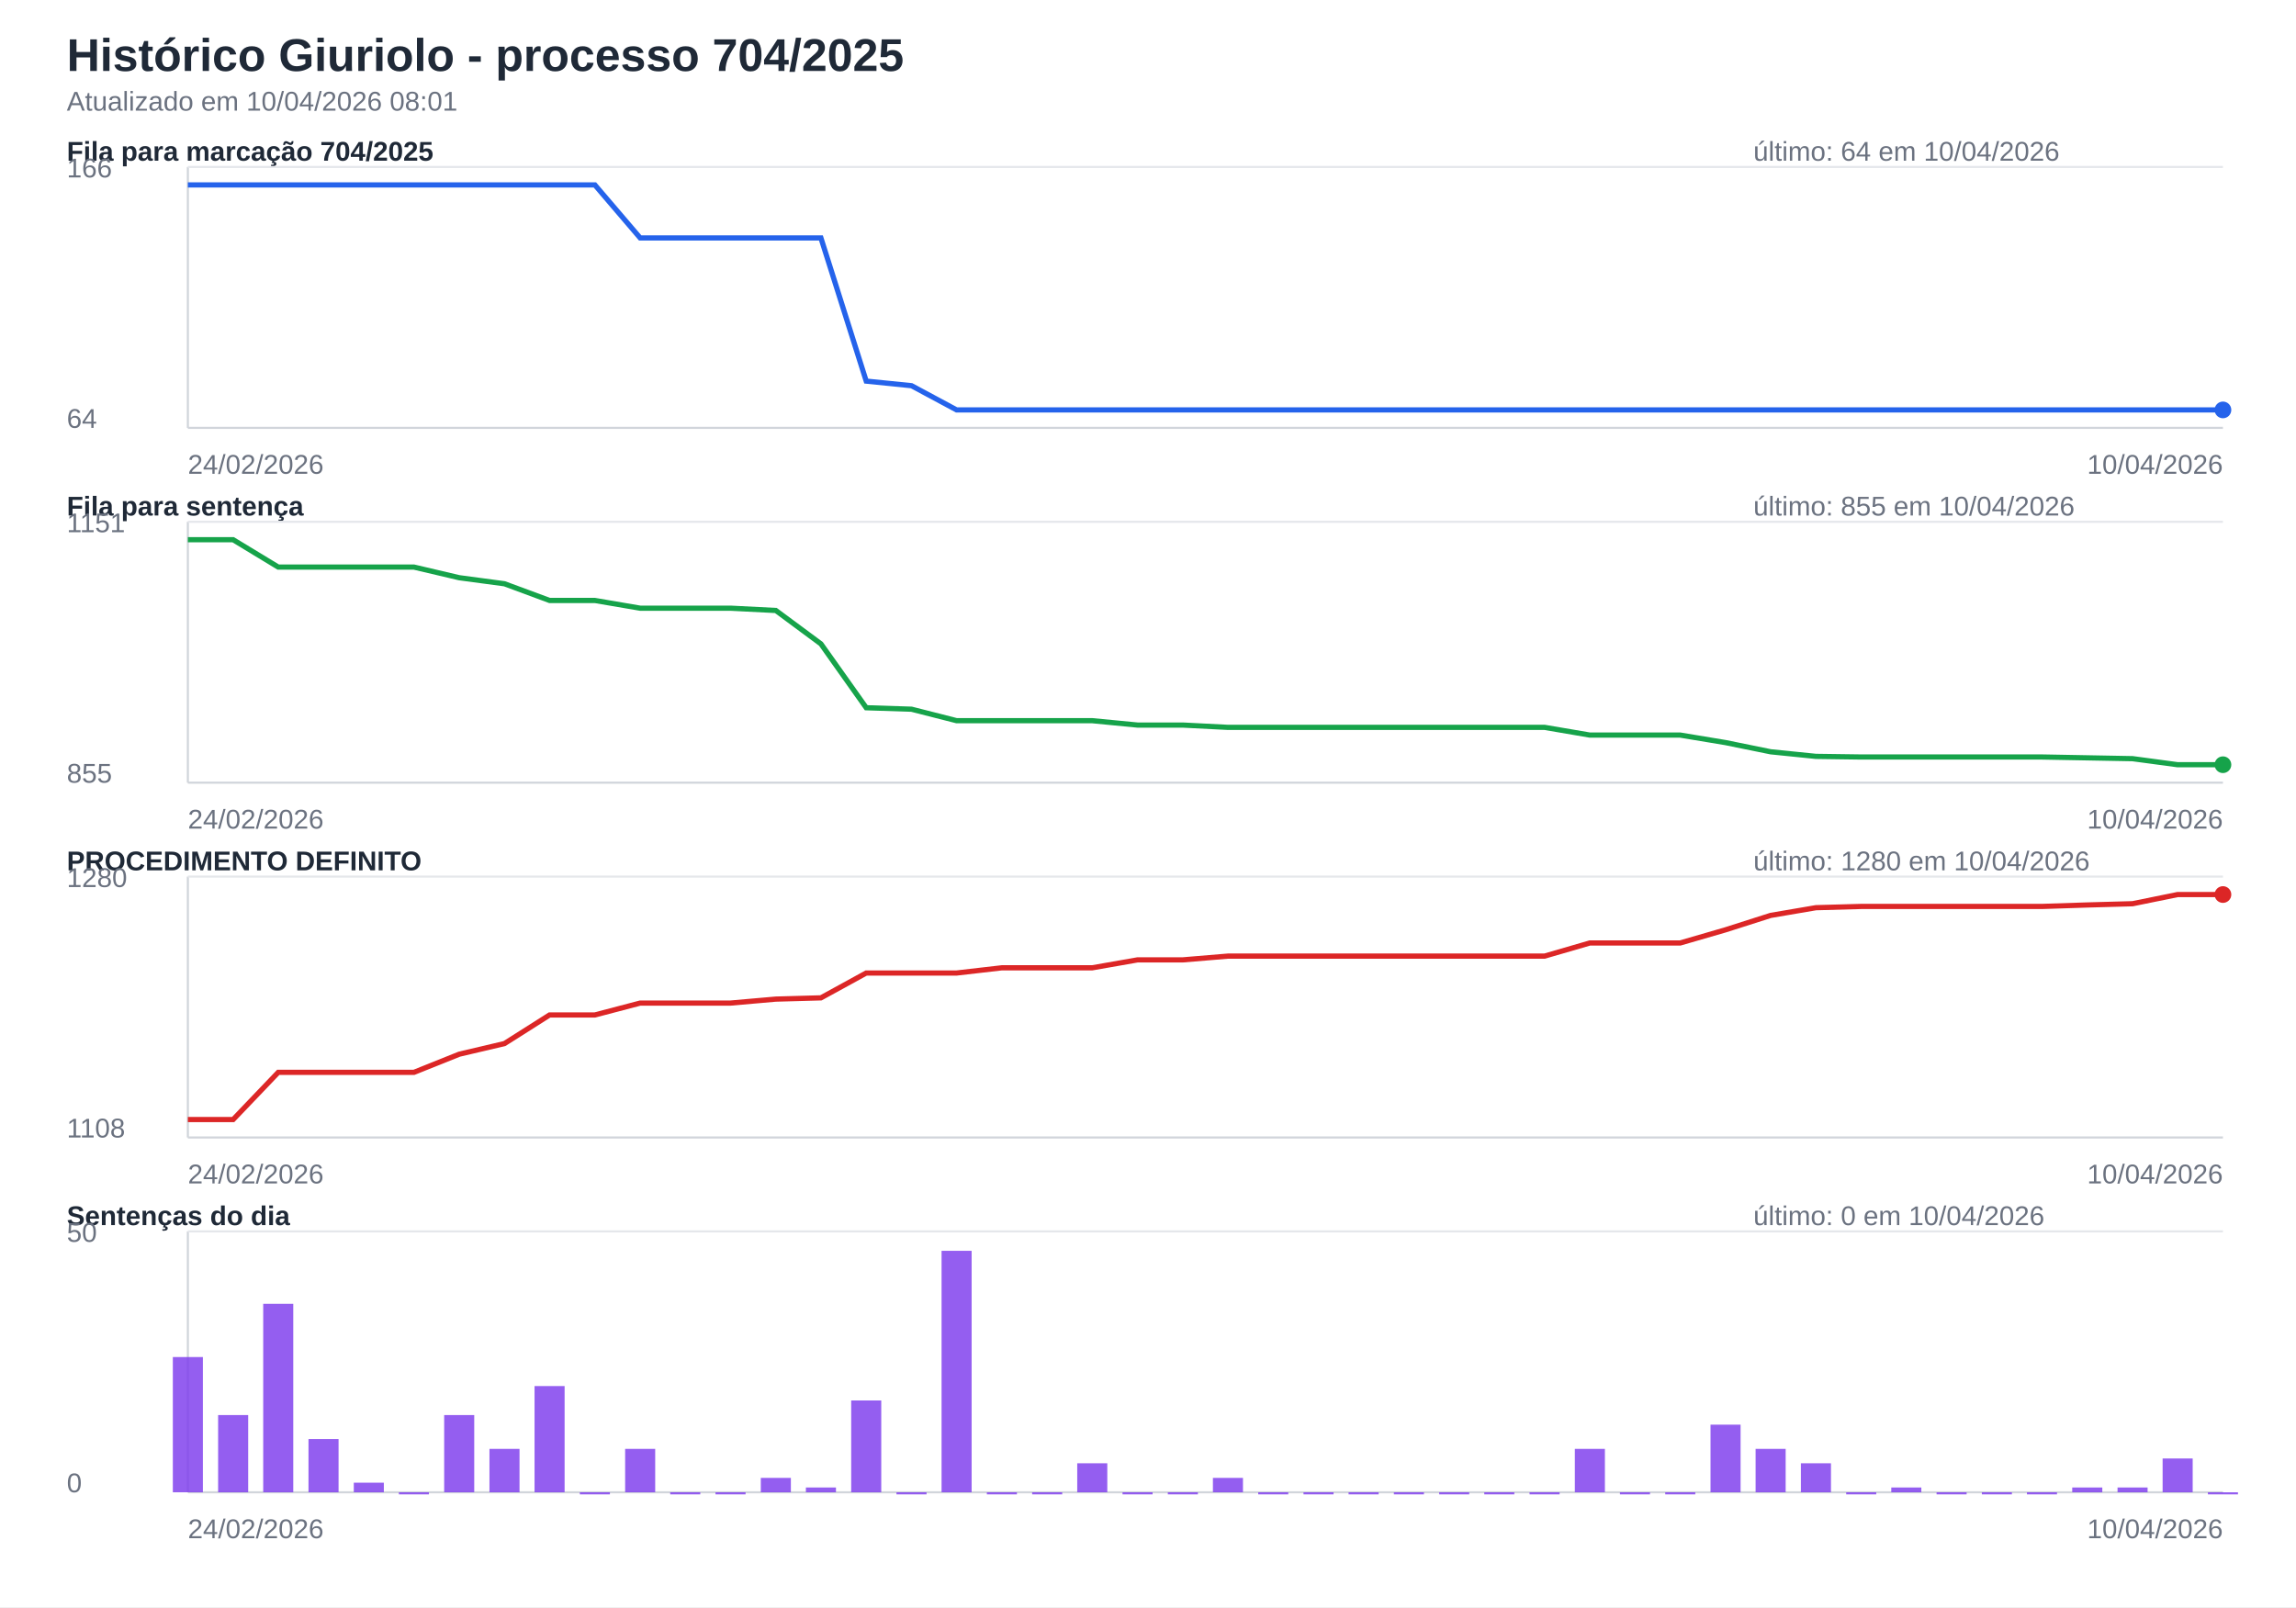
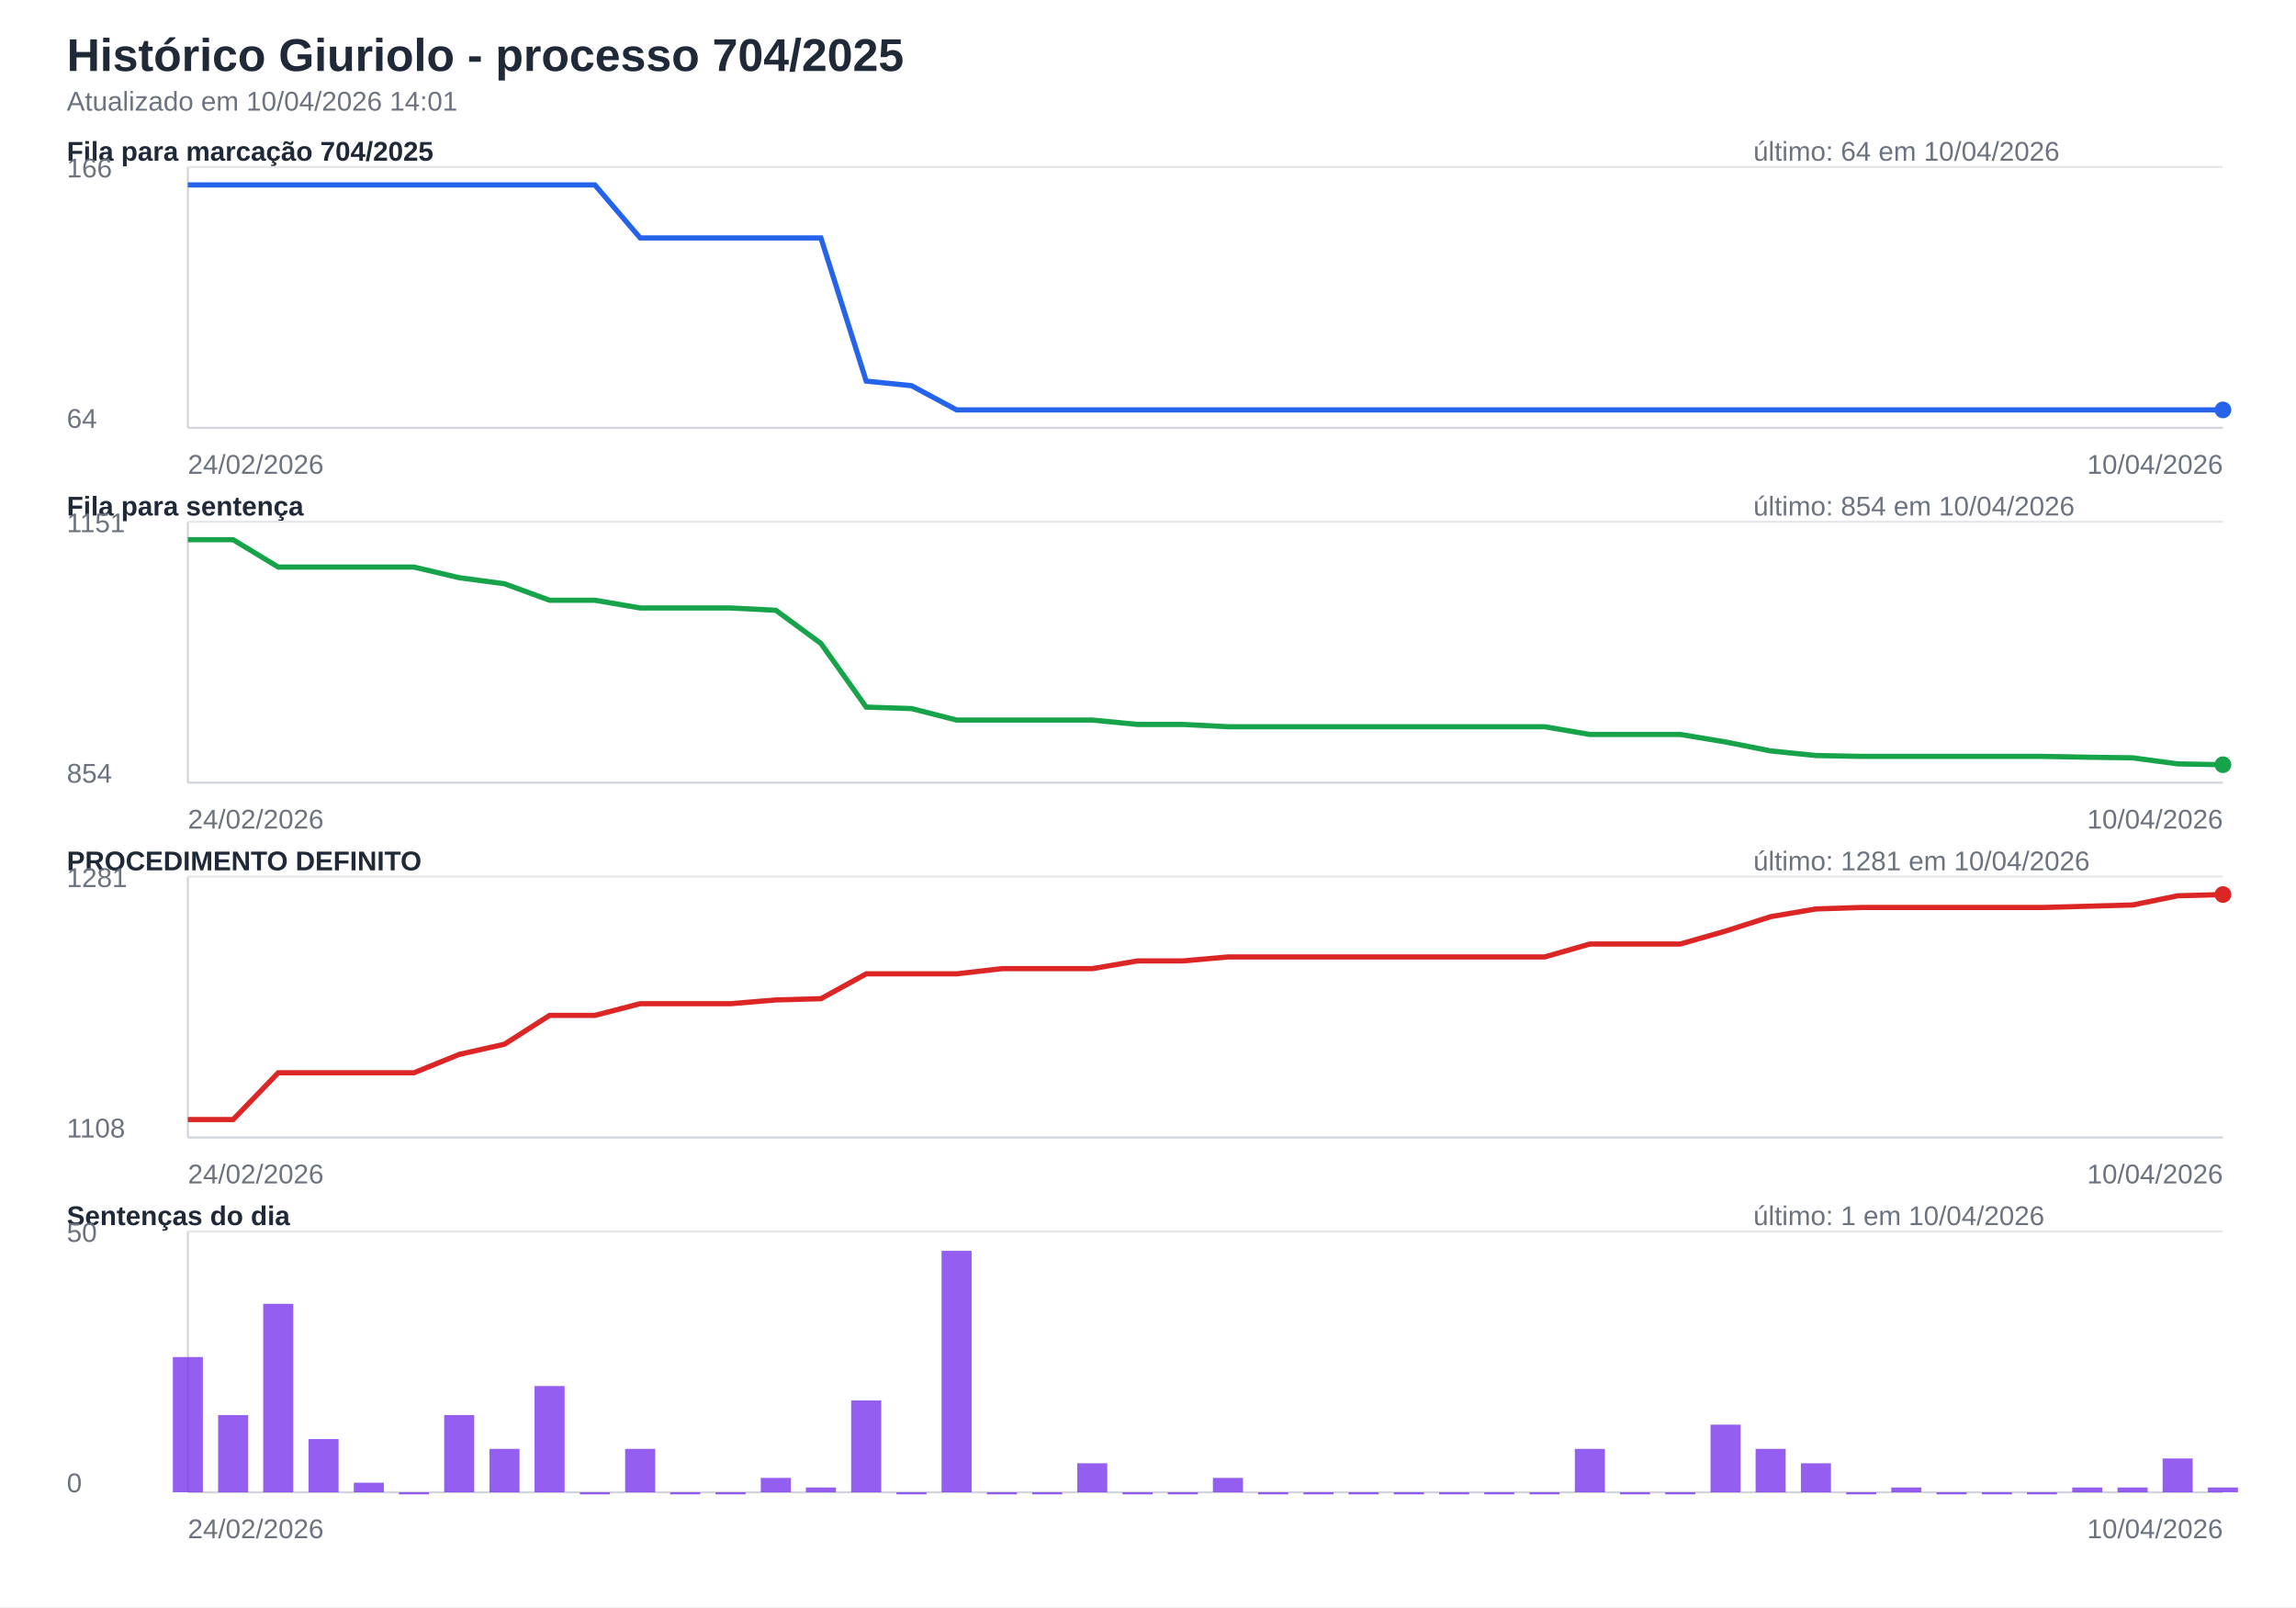
<svg xmlns="http://www.w3.org/2000/svg" width="1100" height="770" viewBox="0 0 1100 770">
  <rect width="100%" height="100%" fill="#ffffff" />
  <style>text{font-family:Segoe UI,Arial,sans-serif;font-size:13px;fill:#1f2937}.titulo{font-size:22px;font-weight:700}.sub{fill:#6b7280}.eixo{stroke:#d1d5db;stroke-width:1}.grade{stroke:#e5e7eb;stroke-width:1}.linha{fill:none;stroke-width:2.5}.barra{opacity:.82}</style>
  <text class="titulo" x="32" y="34">Histórico Giuriolo - processo 704/2025</text>
-   <text class="sub" x="32" y="53">Atualizado em 10/04/2026 08:01</text>
+   <text class="sub" x="32" y="53">Atualizado em 10/04/2026 14:01</text>
  <text x="32" y="77" font-weight="700">Fila para marcação 704/2025</text>
  <text class="sub" x="840" y="77">último: 64 em 10/04/2026</text>
  <line class="eixo" x1="90" y1="205" x2="1065" y2="205" />
  <line class="eixo" x1="90" y1="80" x2="90" y2="205" />
  <line class="grade" x1="90" y1="80" x2="1065" y2="80" />
  <text class="sub" x="32" y="85">166</text>
  <text class="sub" x="32" y="205">64</text>
  <path class="linha" stroke="#2563eb" d="M90.0,88.6 L111.7,88.6 L133.3,88.6 L155.0,88.6 L176.7,88.6 L198.3,88.6 L220.0,88.6 L241.7,88.6 L263.3,88.6 L285.0,88.6 L306.7,114.0 L328.3,114.0 L350.0,114.0 L371.7,114.0 L393.3,114.0 L415.0,182.6 L436.7,184.8 L458.3,196.4 L480.0,196.4 L501.7,196.4 L523.3,196.4 L545.0,196.4 L566.7,196.4 L588.3,196.4 L610.0,196.4 L631.7,196.4 L653.3,196.4 L675.0,196.4 L696.7,196.4 L718.3,196.4 L740.0,196.4 L761.7,196.4 L783.3,196.4 L805.0,196.4 L826.7,196.4 L848.3,196.4 L870.0,196.4 L891.7,196.4 L913.3,196.4 L935.0,196.4 L956.7,196.4 L978.3,196.4 L1000.0,196.4 L1021.7,196.4 L1043.3,196.4 L1065.0,196.4" />
  <circle cx="1065.0" cy="196.4" r="4" fill="#2563eb" />
  <text class="sub" x="90" y="227">24/02/2026</text>
  <text class="sub" text-anchor="end" x="1065" y="227">10/04/2026</text>
  <text x="32" y="247" font-weight="700">Fila para sentença</text>
-   <text class="sub" x="840" y="247">último: 855 em 10/04/2026</text>
+   <text class="sub" x="840" y="247">último: 854 em 10/04/2026</text>
  <line class="eixo" x1="90" y1="375" x2="1065" y2="375" />
  <line class="eixo" x1="90" y1="250" x2="90" y2="375" />
  <line class="grade" x1="90" y1="250" x2="1065" y2="250" />
  <text class="sub" x="32" y="255">1151</text>
-   <text class="sub" x="32" y="375">855</text>
-   <path class="linha" stroke="#16a34a" d="M90.0,258.6 L111.7,258.6 L133.3,271.7 L155.0,271.7 L176.7,271.7 L198.3,271.7 L220.0,276.8 L241.7,279.7 L263.3,287.7 L285.0,287.7 L306.7,291.4 L328.3,291.4 L350.0,291.4 L371.7,292.5 L393.3,308.5 L415.0,339.1 L436.7,339.8 L458.3,345.3 L480.0,345.3 L501.7,345.3 L523.3,345.3 L545.0,347.4 L566.7,347.4 L588.3,348.5 L610.0,348.5 L631.7,348.5 L653.3,348.5 L675.0,348.5 L696.7,348.5 L718.3,348.5 L740.0,348.5 L761.7,352.2 L783.3,352.2 L805.0,352.2 L826.7,355.8 L848.3,360.2 L870.0,362.4 L891.7,362.7 L913.3,362.7 L935.0,362.7 L956.7,362.7 L978.3,362.7 L1000.0,363.1 L1021.7,363.5 L1043.3,366.4 L1065.0,366.4" />
+   <text class="sub" x="32" y="375">854</text>
+   <path class="linha" stroke="#16a34a" d="M90.0,258.6 L111.7,258.6 L133.3,271.7 L155.0,271.7 L176.7,271.7 L198.3,271.7 L220.0,276.8 L241.7,279.7 L263.3,287.6 L285.0,287.6 L306.7,291.3 L328.3,291.3 L350.0,291.3 L371.7,292.4 L393.3,308.3 L415.0,338.8 L436.7,339.5 L458.3,345.0 L480.0,345.0 L501.7,345.0 L523.3,345.0 L545.0,347.1 L566.7,347.1 L588.3,348.2 L610.0,348.2 L631.7,348.2 L653.3,348.2 L675.0,348.2 L696.7,348.2 L718.3,348.2 L740.0,348.2 L761.7,351.9 L783.3,351.9 L805.0,351.9 L826.7,355.5 L848.3,359.8 L870.0,362.0 L891.7,362.4 L913.3,362.4 L935.0,362.4 L956.7,362.4 L978.3,362.4 L1000.0,362.8 L1021.7,363.1 L1043.3,366.0 L1065.0,366.4" />
  <circle cx="1065.0" cy="366.4" r="4" fill="#16a34a" />
  <text class="sub" x="90" y="397">24/02/2026</text>
  <text class="sub" text-anchor="end" x="1065" y="397">10/04/2026</text>
  <text x="32" y="417" font-weight="700">PROCEDIMENTO DEFINITO</text>
-   <text class="sub" x="840" y="417">último: 1280 em 10/04/2026</text>
+   <text class="sub" x="840" y="417">último: 1281 em 10/04/2026</text>
  <line class="eixo" x1="90" y1="545" x2="1065" y2="545" />
  <line class="eixo" x1="90" y1="420" x2="90" y2="545" />
  <line class="grade" x1="90" y1="420" x2="1065" y2="420" />
-   <text class="sub" x="32" y="425">1280</text>
+   <text class="sub" x="32" y="425">1281</text>
  <text class="sub" x="32" y="545">1108</text>
-   <path class="linha" stroke="#dc2626" d="M90.0,536.4 L111.7,536.4 L133.3,513.8 L155.0,513.8 L176.7,513.8 L198.3,513.8 L220.0,505.1 L241.7,500.0 L263.3,486.3 L285.0,486.3 L306.7,480.6 L328.3,480.6 L350.0,480.6 L371.7,478.7 L393.3,478.1 L415.0,466.2 L436.7,466.2 L458.3,466.2 L480.0,463.7 L501.7,463.7 L523.3,463.7 L545.0,459.9 L566.7,459.9 L588.3,458.1 L610.0,458.1 L631.7,458.1 L653.3,458.1 L675.0,458.1 L696.7,458.1 L718.3,458.1 L740.0,458.1 L761.7,451.8 L783.3,451.8 L805.0,451.8 L826.7,445.5 L848.3,438.6 L870.0,434.9 L891.7,434.3 L913.3,434.3 L935.0,434.3 L956.7,434.3 L978.3,434.3 L1000.0,433.6 L1021.7,433.0 L1043.3,428.6 L1065.0,428.6" />
+   <path class="linha" stroke="#dc2626" d="M90.0,536.4 L111.7,536.4 L133.3,514.0 L155.0,514.0 L176.7,514.0 L198.3,514.0 L220.0,505.2 L241.7,500.3 L263.3,486.5 L285.0,486.5 L306.7,480.9 L328.3,480.9 L350.0,480.9 L371.7,479.1 L393.3,478.5 L415.0,466.6 L436.7,466.6 L458.3,466.6 L480.0,464.1 L501.7,464.1 L523.3,464.1 L545.0,460.4 L566.7,460.4 L588.3,458.5 L610.0,458.5 L631.7,458.5 L653.3,458.5 L675.0,458.5 L696.7,458.5 L718.3,458.5 L740.0,458.5 L761.7,452.3 L783.3,452.3 L805.0,452.3 L826.7,446.1 L848.3,439.2 L870.0,435.5 L891.7,434.8 L913.3,434.8 L935.0,434.8 L956.7,434.8 L978.3,434.8 L1000.0,434.2 L1021.7,433.6 L1043.3,429.2 L1065.0,428.6" />
  <circle cx="1065.0" cy="428.6" r="4" fill="#dc2626" />
  <text class="sub" x="90" y="567">24/02/2026</text>
  <text class="sub" text-anchor="end" x="1065" y="567">10/04/2026</text>
  <text x="32" y="587" font-weight="700">Sentenças do dia</text>
-   <text class="sub" x="840" y="587">último: 0 em 10/04/2026</text>
+   <text class="sub" x="840" y="587">último: 1 em 10/04/2026</text>
  <line class="eixo" x1="90" y1="715" x2="1065" y2="715" />
  <line class="eixo" x1="90" y1="590" x2="90" y2="715" />
  <line class="grade" x1="90" y1="590" x2="1065" y2="590" />
  <text class="sub" x="32" y="595">50</text>
  <text class="sub" x="32" y="715">0</text>
  <rect class="barra" x="82.8" y="650.2" width="14.4" height="64.8" fill="#7c3aed" />
  <rect class="barra" x="104.5" y="678.0" width="14.4" height="37.0" fill="#7c3aed" />
  <rect class="barra" x="126.1" y="624.7" width="14.4" height="90.3" fill="#7c3aed" />
  <rect class="barra" x="147.8" y="689.5" width="14.4" height="25.5" fill="#7c3aed" />
  <rect class="barra" x="169.5" y="710.4" width="14.4" height="4.6" fill="#7c3aed" />
  <rect class="barra" x="191.1" y="715.0" width="14.4" height="1.0" fill="#7c3aed" />
  <rect class="barra" x="212.8" y="678.0" width="14.4" height="37.0" fill="#7c3aed" />
  <rect class="barra" x="234.5" y="694.2" width="14.4" height="20.8" fill="#7c3aed" />
  <rect class="barra" x="256.1" y="664.1" width="14.4" height="50.9" fill="#7c3aed" />
  <rect class="barra" x="277.8" y="715.0" width="14.4" height="1.0" fill="#7c3aed" />
  <rect class="barra" x="299.5" y="694.2" width="14.4" height="20.8" fill="#7c3aed" />
  <rect class="barra" x="321.1" y="715.0" width="14.4" height="1.0" fill="#7c3aed" />
  <rect class="barra" x="342.8" y="715.0" width="14.4" height="1.0" fill="#7c3aed" />
  <rect class="barra" x="364.5" y="708.1" width="14.4" height="6.9" fill="#7c3aed" />
  <rect class="barra" x="386.1" y="712.7" width="14.4" height="2.3" fill="#7c3aed" />
  <rect class="barra" x="407.8" y="671.0" width="14.4" height="44.0" fill="#7c3aed" />
  <rect class="barra" x="429.5" y="715.0" width="14.4" height="1.0" fill="#7c3aed" />
  <rect class="barra" x="451.1" y="599.3" width="14.4" height="115.7" fill="#7c3aed" />
  <rect class="barra" x="472.8" y="715.0" width="14.4" height="1.0" fill="#7c3aed" />
  <rect class="barra" x="494.5" y="715.0" width="14.4" height="1.0" fill="#7c3aed" />
  <rect class="barra" x="516.1" y="701.1" width="14.4" height="13.9" fill="#7c3aed" />
  <rect class="barra" x="537.8" y="715.0" width="14.4" height="1.0" fill="#7c3aed" />
  <rect class="barra" x="559.5" y="715.0" width="14.4" height="1.0" fill="#7c3aed" />
  <rect class="barra" x="581.1" y="708.1" width="14.4" height="6.9" fill="#7c3aed" />
  <rect class="barra" x="602.8" y="715.0" width="14.4" height="1.0" fill="#7c3aed" />
  <rect class="barra" x="624.5" y="715.0" width="14.4" height="1.0" fill="#7c3aed" />
  <rect class="barra" x="646.1" y="715.0" width="14.4" height="1.0" fill="#7c3aed" />
  <rect class="barra" x="667.8" y="715.0" width="14.4" height="1.0" fill="#7c3aed" />
  <rect class="barra" x="689.5" y="715.0" width="14.4" height="1.0" fill="#7c3aed" />
  <rect class="barra" x="711.1" y="715.0" width="14.4" height="1.0" fill="#7c3aed" />
  <rect class="barra" x="732.8" y="715.0" width="14.4" height="1.0" fill="#7c3aed" />
  <rect class="barra" x="754.5" y="694.2" width="14.4" height="20.8" fill="#7c3aed" />
  <rect class="barra" x="776.1" y="715.0" width="14.4" height="1.0" fill="#7c3aed" />
  <rect class="barra" x="797.8" y="715.0" width="14.4" height="1.0" fill="#7c3aed" />
  <rect class="barra" x="819.5" y="682.6" width="14.4" height="32.4" fill="#7c3aed" />
  <rect class="barra" x="841.1" y="694.2" width="14.4" height="20.8" fill="#7c3aed" />
  <rect class="barra" x="862.8" y="701.1" width="14.4" height="13.9" fill="#7c3aed" />
  <rect class="barra" x="884.5" y="715.0" width="14.4" height="1.0" fill="#7c3aed" />
  <rect class="barra" x="906.1" y="712.7" width="14.4" height="2.3" fill="#7c3aed" />
  <rect class="barra" x="927.8" y="715.0" width="14.4" height="1.0" fill="#7c3aed" />
  <rect class="barra" x="949.5" y="715.0" width="14.4" height="1.0" fill="#7c3aed" />
  <rect class="barra" x="971.1" y="715.0" width="14.4" height="1.0" fill="#7c3aed" />
  <rect class="barra" x="992.8" y="712.7" width="14.4" height="2.3" fill="#7c3aed" />
  <rect class="barra" x="1014.5" y="712.7" width="14.4" height="2.3" fill="#7c3aed" />
  <rect class="barra" x="1036.1" y="698.8" width="14.4" height="16.2" fill="#7c3aed" />
-   <rect class="barra" x="1057.8" y="715.0" width="14.4" height="1.0" fill="#7c3aed" />
+   <rect class="barra" x="1057.8" y="712.7" width="14.4" height="2.3" fill="#7c3aed" />
  <text class="sub" x="90" y="737">24/02/2026</text>
  <text class="sub" text-anchor="end" x="1065" y="737">10/04/2026</text>
</svg>
